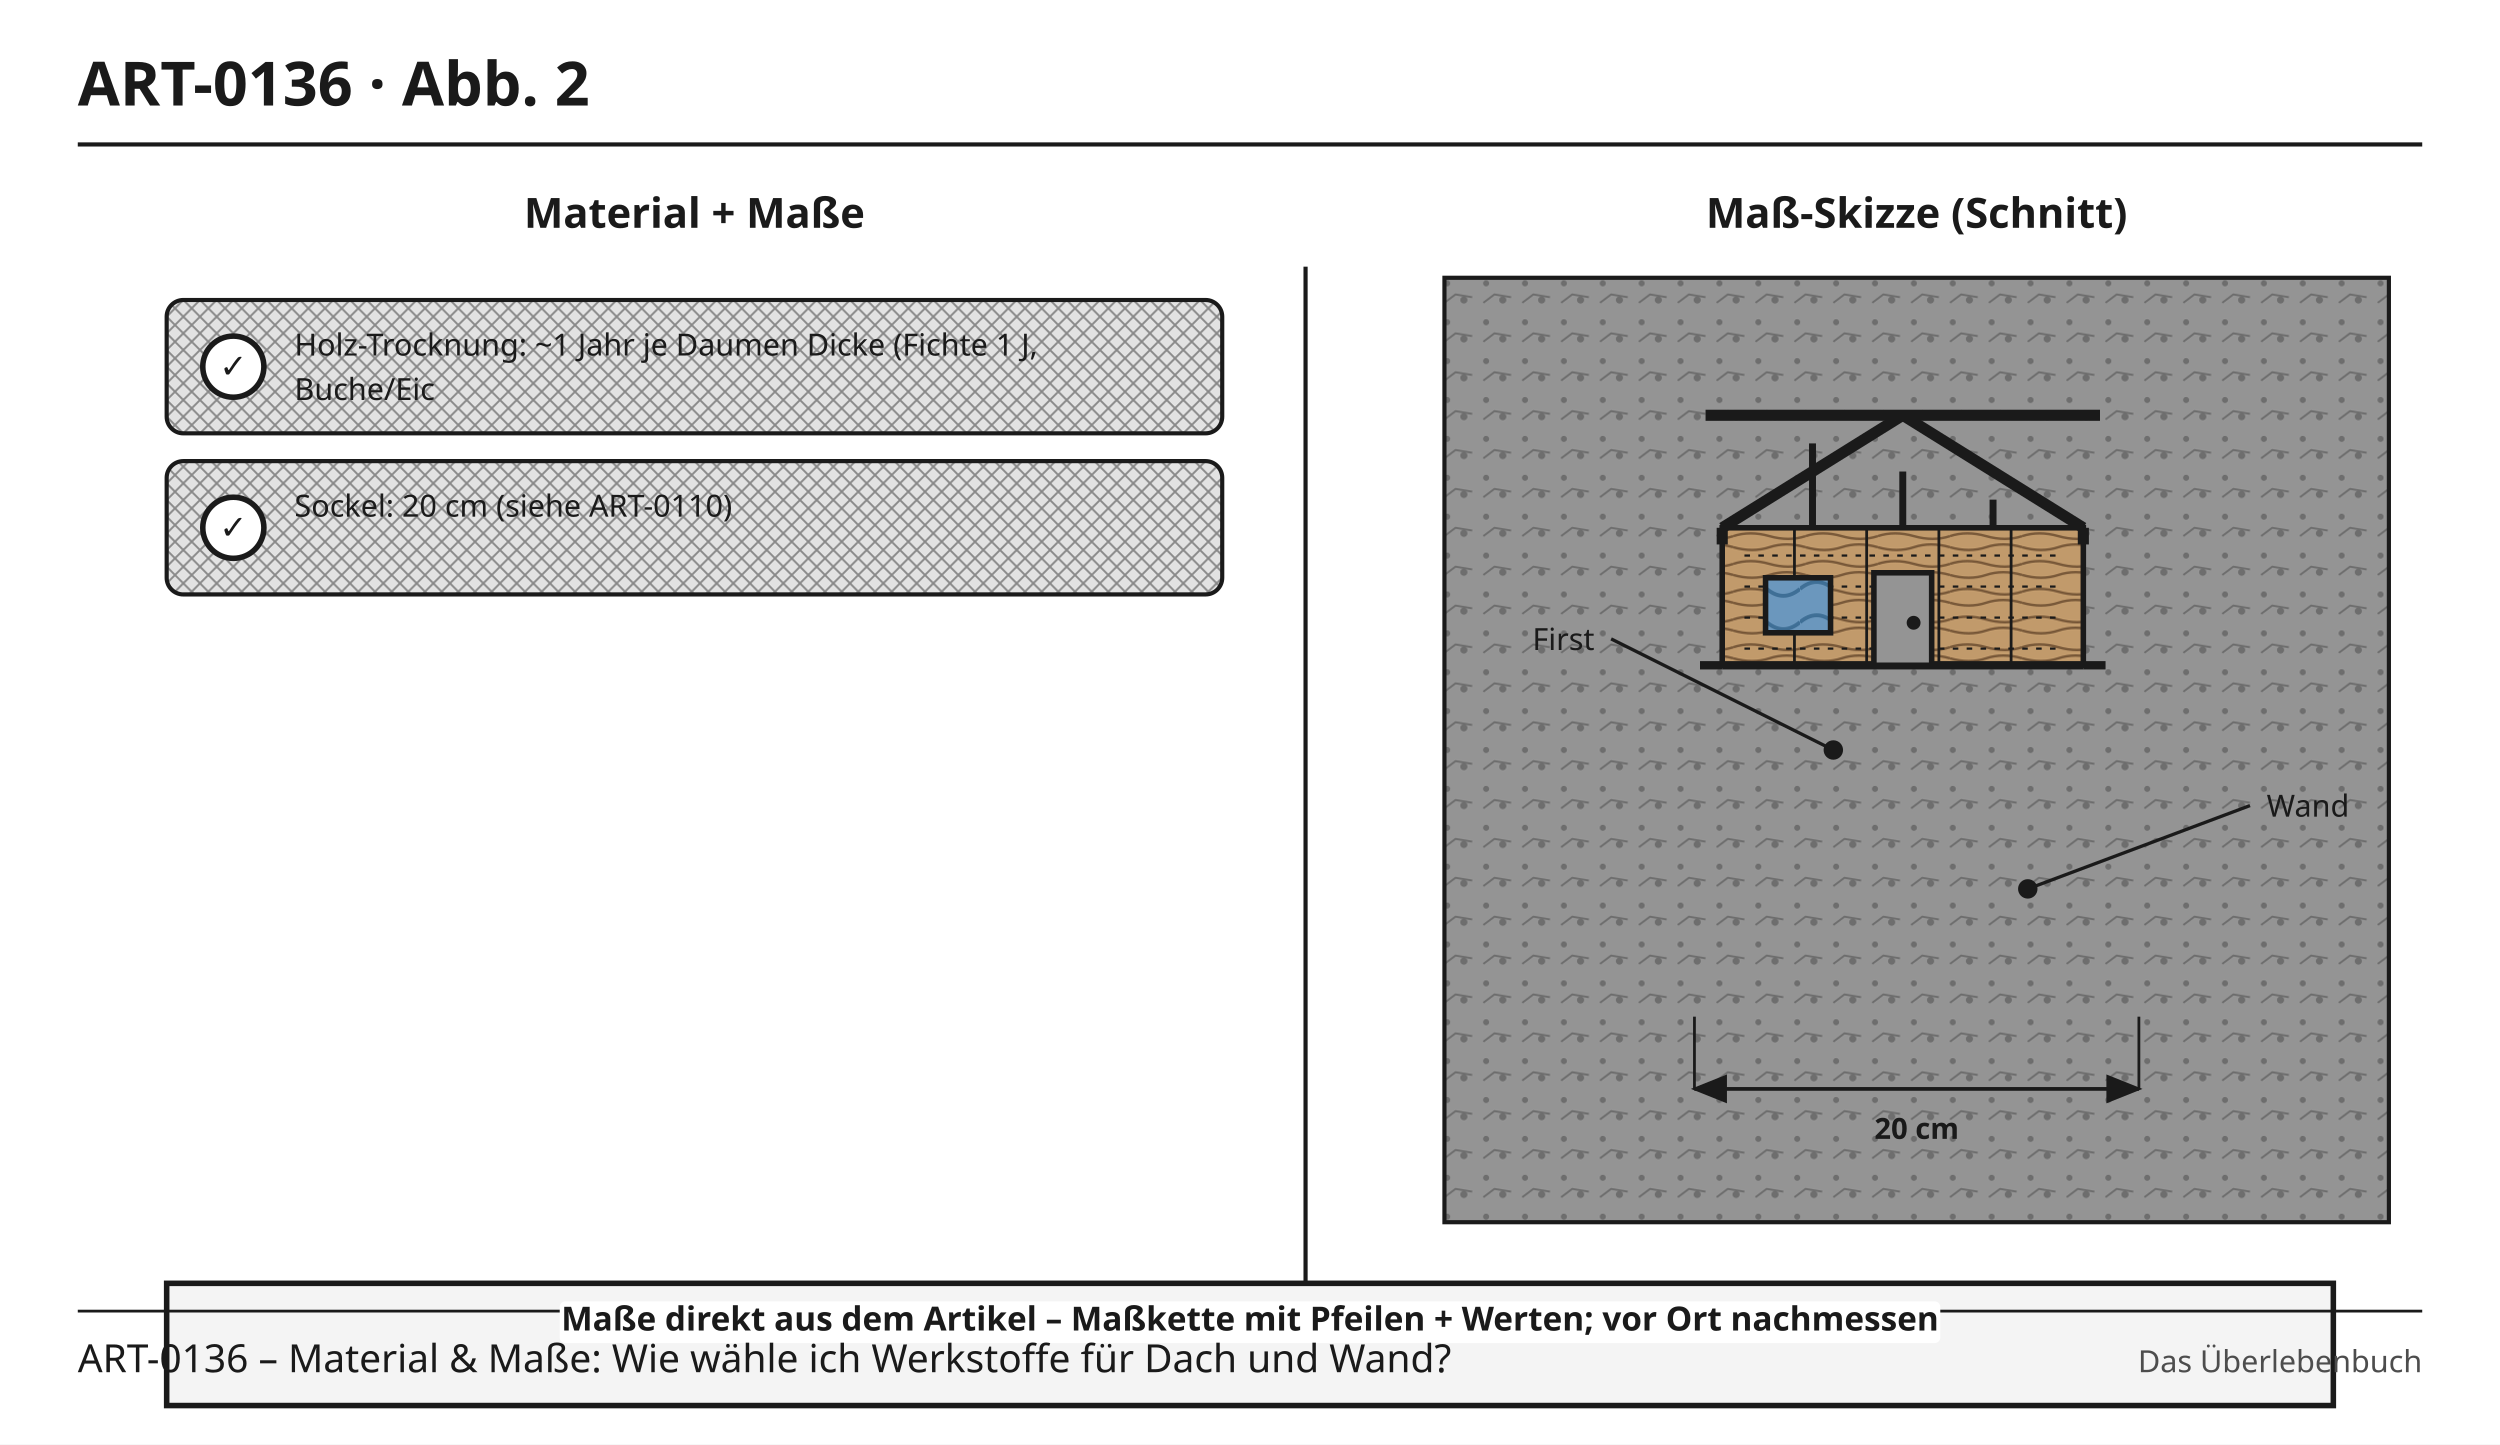
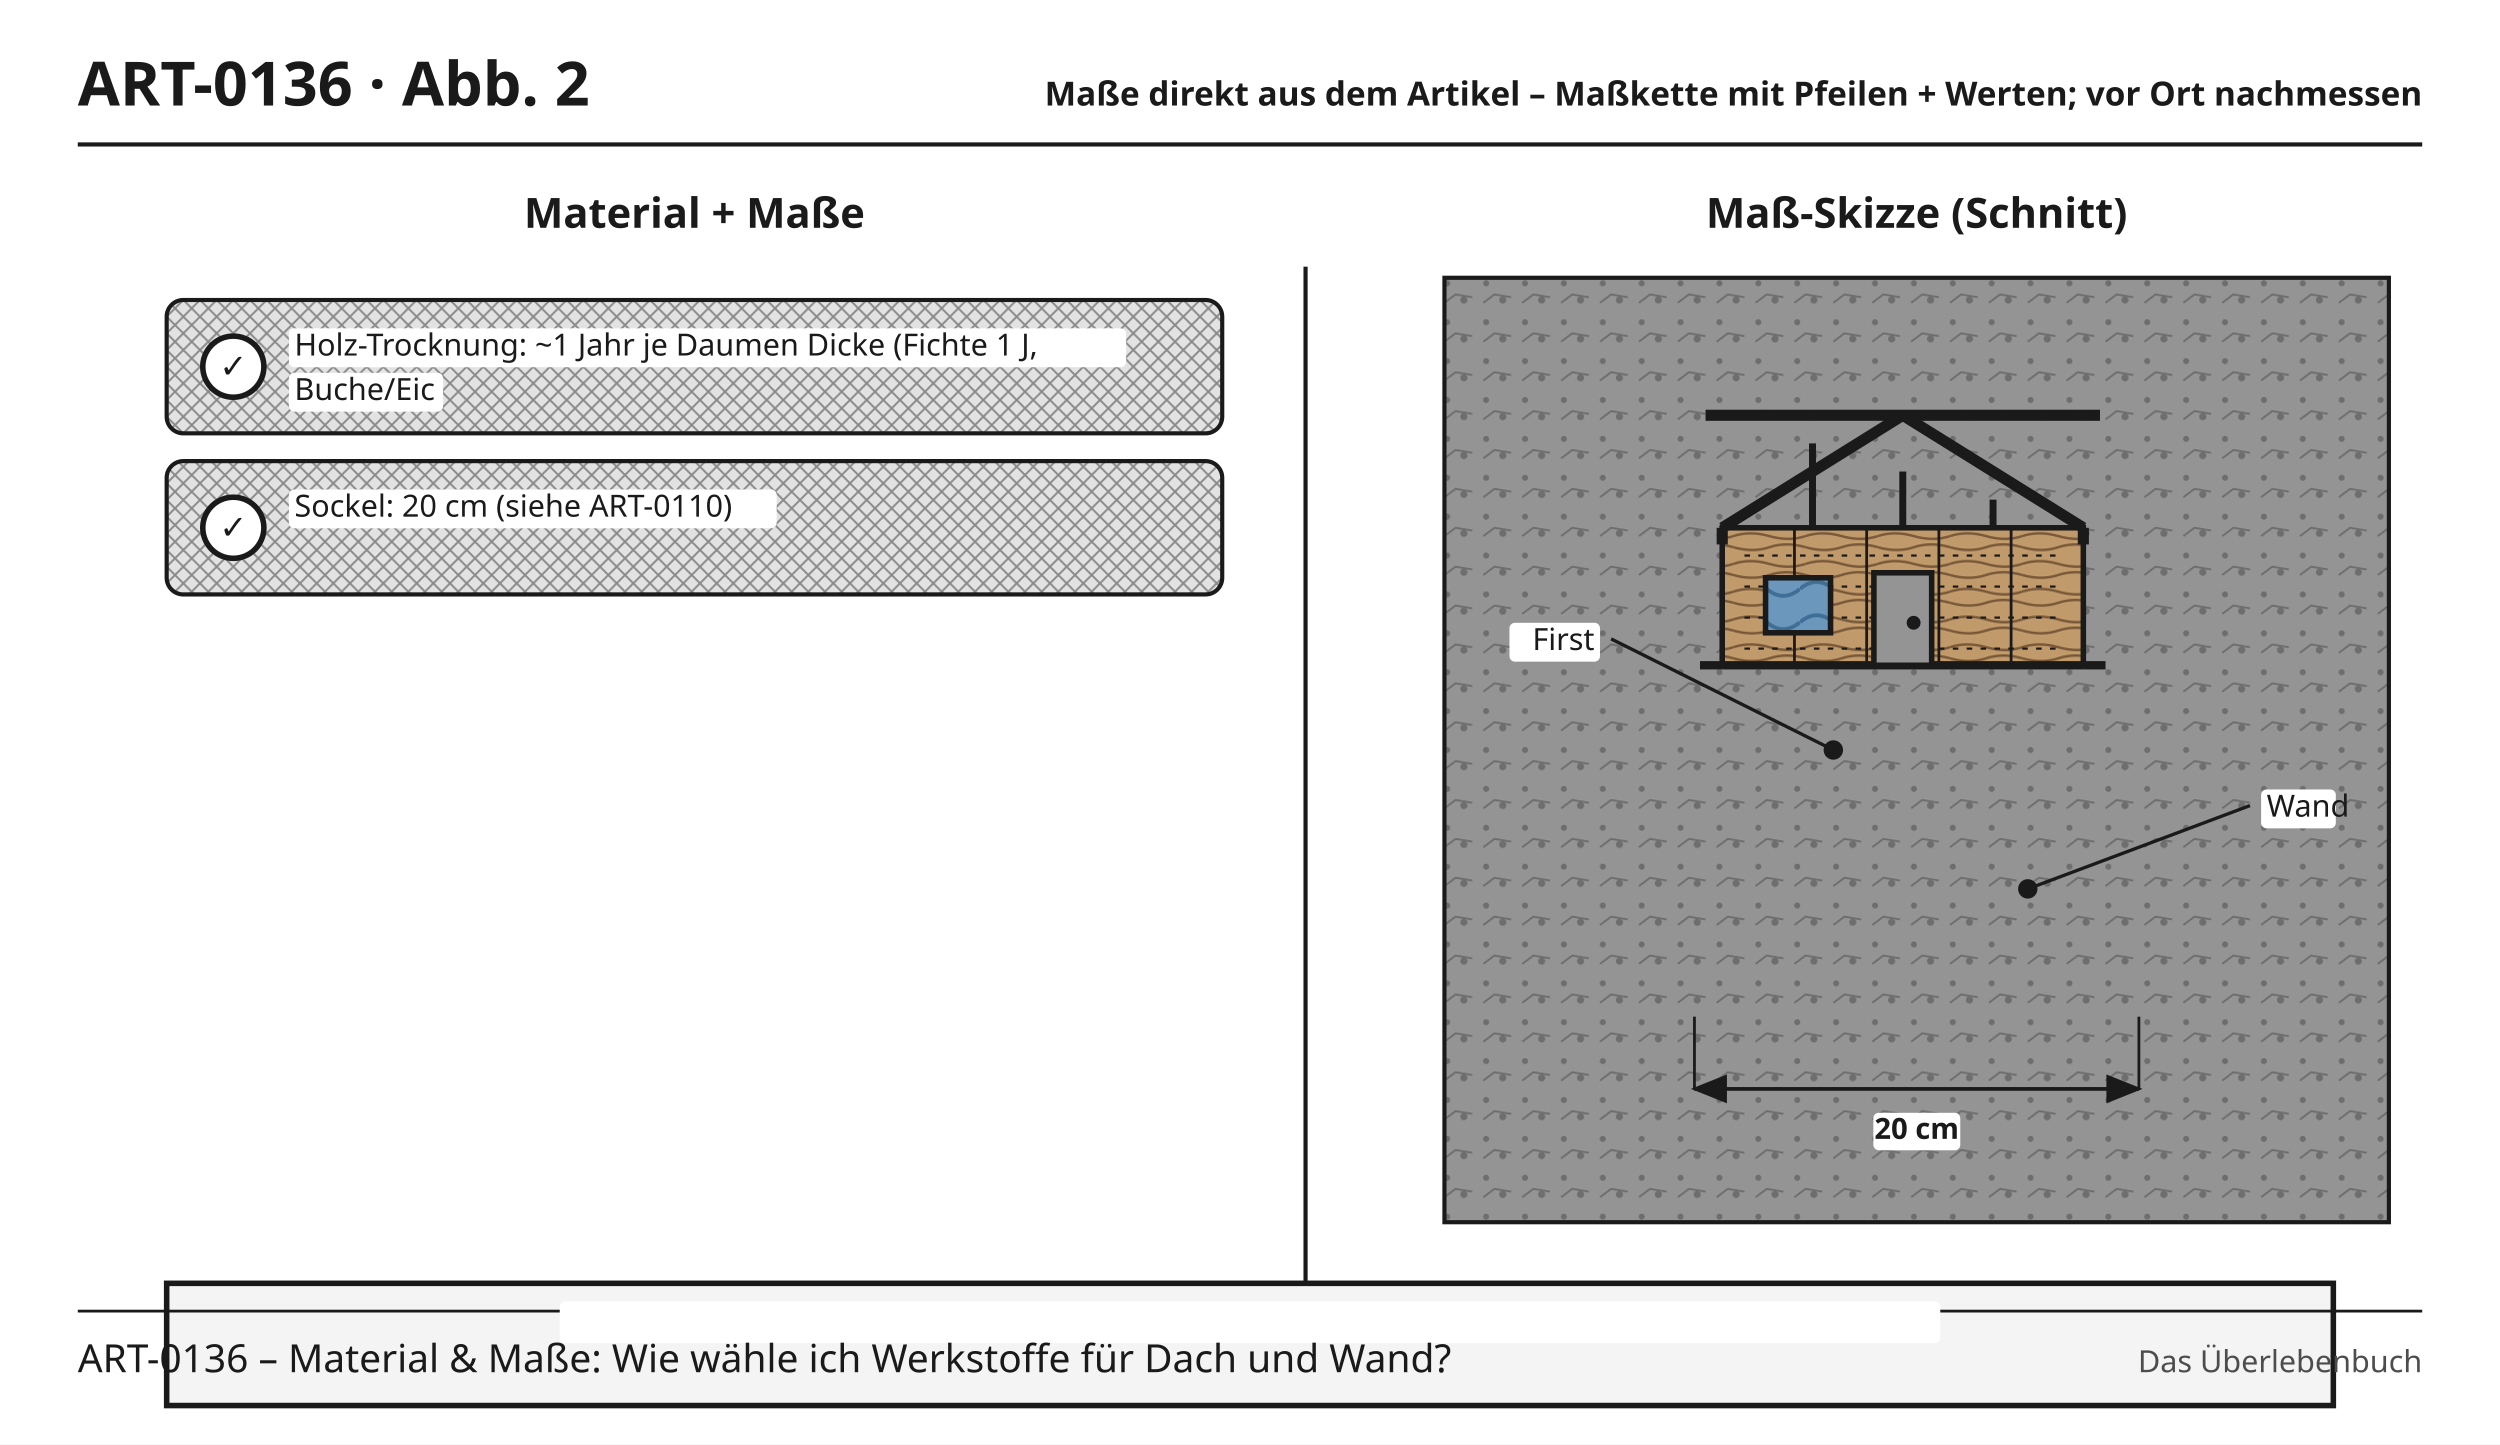
<svg xmlns="http://www.w3.org/2000/svg" viewBox="0 0 900 520" role="img" aria-label="ART-0136 · Abb. 2 – ART-0136 – Material &amp; Maße: Wie wähle ich Werkstoffe für Dach und Wand?">
  <defs>
    <marker id="ah" markerWidth="10" markerHeight="8" refX="9" refY="4" orient="auto">
      <path d="M0 0 L10 4 L0 8 z" fill="#1a1a1a" />
    </marker>
    <marker id="ahs" markerWidth="10" markerHeight="8" refX="1" refY="4" orient="auto">
      <path d="M10 0 L0 4 L10 8 z" fill="#1a1a1a" />
    </marker>
    <pattern id="hatch" width="8" height="8" patternTransform="rotate(45)" patternUnits="userSpaceOnUse">
      <line x1="0" y1="0" x2="0" y2="8" stroke="#6e6e6e" stroke-width="1.6" />
    </pattern>
    <pattern id="cross" width="8" height="8" patternUnits="userSpaceOnUse">
      <path d="M0 0 L8 8 M8 0 L0 8" stroke="#8a8a8a" stroke-width="1" />
    </pattern>
    <pattern id="dots" width="7" height="7" patternUnits="userSpaceOnUse">
      <circle cx="2" cy="2" r="1.4" fill="#6e6e6e" />
    </pattern>
    <pattern id="wtr" width="24" height="12" patternUnits="userSpaceOnUse">
      <rect width="24" height="12" fill="#6b97bd" />
      <path d="M0 8 q 6 -5 12 0 t 12 0" fill="none" stroke="#3f6f96" stroke-width="1.4" />
    </pattern>
    <pattern id="wood" width="26" height="10" patternUnits="userSpaceOnUse">
      <rect width="26" height="10" fill="#c19a6b" />
      <path d="M0 3 q 6 -2 13 0 t 13 0 M0 7 q 7 2 13 0 t 13 0" fill="none" stroke="#7a5a3a" stroke-width="0.9" />
    </pattern>
    <pattern id="grass" width="12" height="12" patternUnits="userSpaceOnUse">
      <rect width="12" height="12" fill="#b5d1a0" />
      <path d="M2 12 L4 4 M6 12 L7 2 M10 12 L9 6" stroke="#6e6e6e" stroke-width="0.9" />
    </pattern>
    <pattern id="fabric" width="6" height="6" patternUnits="userSpaceOnUse">
      <rect width="6" height="6" fill="#e2e2e2" />
      <path d="M0 0 L6 6 M6 0 L0 6" stroke="#8a8a8a" stroke-width="0.7" />
    </pattern>
    <pattern id="metal" width="20" height="6" patternUnits="userSpaceOnUse">
      <rect width="20" height="6" fill="#b8bec6" />
      <path d="M0 1.5 h20 M0 4.5 h20" stroke="#6e747e" stroke-width="0.7" />
    </pattern>
    <pattern id="stone" width="14" height="14" patternUnits="userSpaceOnUse">
      <rect width="14" height="14" fill="#949494" />
      <circle cx="3" cy="4" r="1.1" fill="#6e6e6e" />
      <circle cx="9" cy="10" r="1.3" fill="#6e6e6e" />
      <path d="M2 11 L6 8 L12 9" stroke="#6e6e6e" stroke-width="0.7" fill="none" />
    </pattern>
  </defs>
  <rect x="0" y="0" width="900" height="520" fill="#ffffff" />
  <line x1="28" y1="52" x2="872" y2="52" stroke="#1a1a1a" stroke-width="1.5" />
  <rect x="60" y="108" width="380" height="48" fill="url(#fabric)" stroke="#1a1a1a" stroke-width="1.5" rx="6" />
  <circle cx="84" cy="132" r="11" fill="#ffffff" stroke="#1a1a1a" stroke-width="2" />
  <rect x="60" y="166" width="380" height="48" fill="url(#fabric)" stroke="#1a1a1a" stroke-width="1.5" rx="6" />
  <circle cx="84" cy="190" r="11" fill="#ffffff" stroke="#1a1a1a" stroke-width="2" />
  <line x1="470" y1="96" x2="470" y2="470" stroke="#1a1a1a" stroke-width="1.5" />
  <rect x="520" y="100" width="340" height="340" fill="url(#stone)" stroke="#1a1a1a" stroke-width="1.5" />
  <rect x="620" y="190" width="130" height="49.5" fill="url(#wood)" stroke="#1a1a1a" stroke-width="2" />
  <line x1="646" y1="190" x2="646" y2="239.5" stroke="#1a1a1a" stroke-width="1" />
  <line x1="672" y1="190" x2="672" y2="239.5" stroke="#1a1a1a" stroke-width="1" />
  <line x1="698" y1="190" x2="698" y2="239.5" stroke="#1a1a1a" stroke-width="1" />
  <line x1="724" y1="190" x2="724" y2="239.5" stroke="#1a1a1a" stroke-width="1" />
  <line x1="628" y1="200" x2="742" y2="200" stroke="#1a1a1a" stroke-width="0.8" stroke-dasharray="2 3" />
  <line x1="628" y1="211.167" x2="742" y2="211.167" stroke="#1a1a1a" stroke-width="0.8" stroke-dasharray="2 3" />
  <line x1="628" y1="222.333" x2="742" y2="222.333" stroke="#1a1a1a" stroke-width="0.8" stroke-dasharray="2 3" />
  <line x1="628" y1="233.5" x2="742" y2="233.5" stroke="#1a1a1a" stroke-width="0.8" stroke-dasharray="2 3" />
  <line x1="620" y1="239.5" x2="750" y2="239.5" stroke="#1a1a1a" stroke-width="3" />
  <line x1="620" y1="190" x2="685" y2="149.5" stroke="#1a1a1a" stroke-width="4" />
  <line x1="750" y1="190" x2="685" y2="149.5" stroke="#1a1a1a" stroke-width="4" />
  <line x1="614" y1="149.5" x2="756" y2="149.5" stroke="#1a1a1a" stroke-width="4" />
  <line x1="652.5" y1="190" x2="652.5" y2="159.625" stroke="#1a1a1a" stroke-width="2.5" />
  <line x1="685" y1="190" x2="685" y2="169.75" stroke="#1a1a1a" stroke-width="2.5" />
  <line x1="717.5" y1="190" x2="717.5" y2="179.875" stroke="#1a1a1a" stroke-width="2.5" />
  <line x1="620" y1="190" x2="620" y2="196" stroke="#1a1a1a" stroke-width="4" />
  <line x1="750" y1="190" x2="750" y2="196" stroke="#1a1a1a" stroke-width="4" />
  <rect x="674.6" y="206.2" width="20.8" height="33.3" fill="#949494" stroke="#1a1a1a" stroke-width="2" />
  <circle cx="688.9" cy="224.2" r="2" fill="#1a1a1a" stroke="#1a1a1a" stroke-width="1" />
  <rect x="635.6" y="208" width="23.4" height="19.8" fill="url(#wtr)" stroke="#1a1a1a" stroke-width="2" />
  <line x1="612" y1="239.5" x2="620" y2="239.5" stroke="#1a1a1a" stroke-width="3" />
  <line x1="750" y1="239.5" x2="758" y2="239.5" stroke="#1a1a1a" stroke-width="3" />
  <line x1="610" y1="392" x2="770" y2="392" stroke="#1a1a1a" stroke-width="1" />
  <line x1="610" y1="366" x2="610" y2="392" stroke="#1a1a1a" stroke-width="1" />
  <line x1="770" y1="366" x2="770" y2="392" stroke="#1a1a1a" stroke-width="1" />
  <line x1="610" y1="392" x2="770" y2="392" stroke="#1a1a1a" stroke-width="1.3" marker-start="url(#ahs)" marker-end="url(#ah)" />
  <circle cx="660" cy="270" r="3.5" fill="#1a1a1a" stroke="none" />
  <line x1="660" y1="270" x2="580" y2="230" stroke="#1a1a1a" stroke-width="1.2" />
  <circle cx="730" cy="320" r="3.5" fill="#1a1a1a" stroke="none" />
  <line x1="730" y1="320" x2="810" y2="290" stroke="#1a1a1a" stroke-width="1.2" />
  <rect x="60" y="462" width="780" height="44" fill="#f4f4f4" stroke="#1a1a1a" stroke-width="2" />
  <line x1="28" y1="472" x2="872" y2="472" stroke="#1a1a1a" stroke-width="1" />
  <text x="28" y="38" font-family="sans-serif" font-size="22" text-anchor="start" font-weight="bold" fill="#1a1a1a">ART-0136 · Abb. 2</text>
  <text x="250" y="82" font-family="sans-serif" font-size="15" text-anchor="middle" font-weight="bold" fill="#1a1a1a">Material + Maße</text>
+   <rect x="78.9" y="125.5" width="10.2" height="15.0" fill="#ffffff" rx="2" data-halo="1" />
  <text x="84" y="136" font-family="sans-serif" font-size="12" text-anchor="middle" font-weight="bold" fill="#1a1a1a">✓</text>
+   <rect x="104.0" y="118.2" width="301.4" height="14.0" fill="#ffffff" rx="2" data-halo="1" />
  <text x="106" y="128" font-family="sans-serif" font-size="11" text-anchor="start" font-weight="normal" fill="#1a1a1a">Holz-Trocknung: ~1 Jahr je Daumen Dicke (Fichte 1 J,</text>
+   <rect x="104.0" y="134.2" width="55.5" height="14.0" fill="#ffffff" rx="2" data-halo="1" />
  <text x="106" y="144" font-family="sans-serif" font-size="11" text-anchor="start" font-weight="normal" fill="#1a1a1a">Buche/Eic</text>
+   <rect x="78.9" y="183.5" width="10.2" height="15.0" fill="#ffffff" rx="2" data-halo="1" />
  <text x="84" y="194" font-family="sans-serif" font-size="12" text-anchor="middle" font-weight="bold" fill="#1a1a1a">✓</text>
+   <rect x="104.0" y="176.2" width="175.6" height="14.0" fill="#ffffff" rx="2" data-halo="1" />
  <text x="106" y="186" font-family="sans-serif" font-size="11" text-anchor="start" font-weight="normal" fill="#1a1a1a">Sockel: 20 cm (siehe ART-0110)</text>
  <text x="690" y="82" font-family="sans-serif" font-size="15" text-anchor="middle" font-weight="bold" fill="#1a1a1a">Maß-Skizze (Schnitt)</text>
+   <rect x="674.4" y="400.6" width="31.3" height="13.5" fill="#ffffff" rx="2" data-halo="1" />
  <text x="690" y="410" font-family="sans-serif" font-size="10.5" text-anchor="middle" font-weight="bold" fill="#1a1a1a">20 cm</text>
+   <rect x="543.4" y="224.2" width="32.6" height="14.0" fill="#ffffff" rx="2" data-halo="1" />
  <text x="574" y="234" font-family="sans-serif" font-size="11" text-anchor="end" font-weight="normal" fill="#1a1a1a">First</text>
+   <rect x="814.0" y="284.2" width="26.9" height="14.0" fill="#ffffff" rx="2" data-halo="1" />
  <text x="816" y="294" font-family="sans-serif" font-size="11" text-anchor="start" font-weight="normal" fill="#1a1a1a">Wand</text>
  <rect x="201.5" y="468.5" width="497.0" height="15.0" fill="#ffffff" rx="2" data-halo="1" />
-   <text x="450" y="479.0" font-family="sans-serif" font-size="12" text-anchor="middle" font-weight="bold" fill="#1a1a1a">Maße direkt aus dem Artikel – Maßkette mit Pfeilen + Werten; vor Ort nachmessen</text>
+   <text x="872" y="38" font-family="sans-serif" font-size="12" text-anchor="end" font-weight="bold" fill="#1a1a1a">Maße direkt aus dem Artikel – Maßkette mit Pfeilen + Werten; vor Ort nachmessen</text>
  <text x="28" y="494" font-family="sans-serif" font-size="14" text-anchor="start" font-weight="normal" fill="#1a1a1a">ART-0136 – Material &amp; Maße: Wie wähle ich Werkstoffe für Dach und Wand?</text>
  <text x="872" y="494" font-family="sans-serif" font-size="11" text-anchor="end" font-weight="normal" fill="#4d4d4d">Das Überlebenbuch</text>
</svg>
